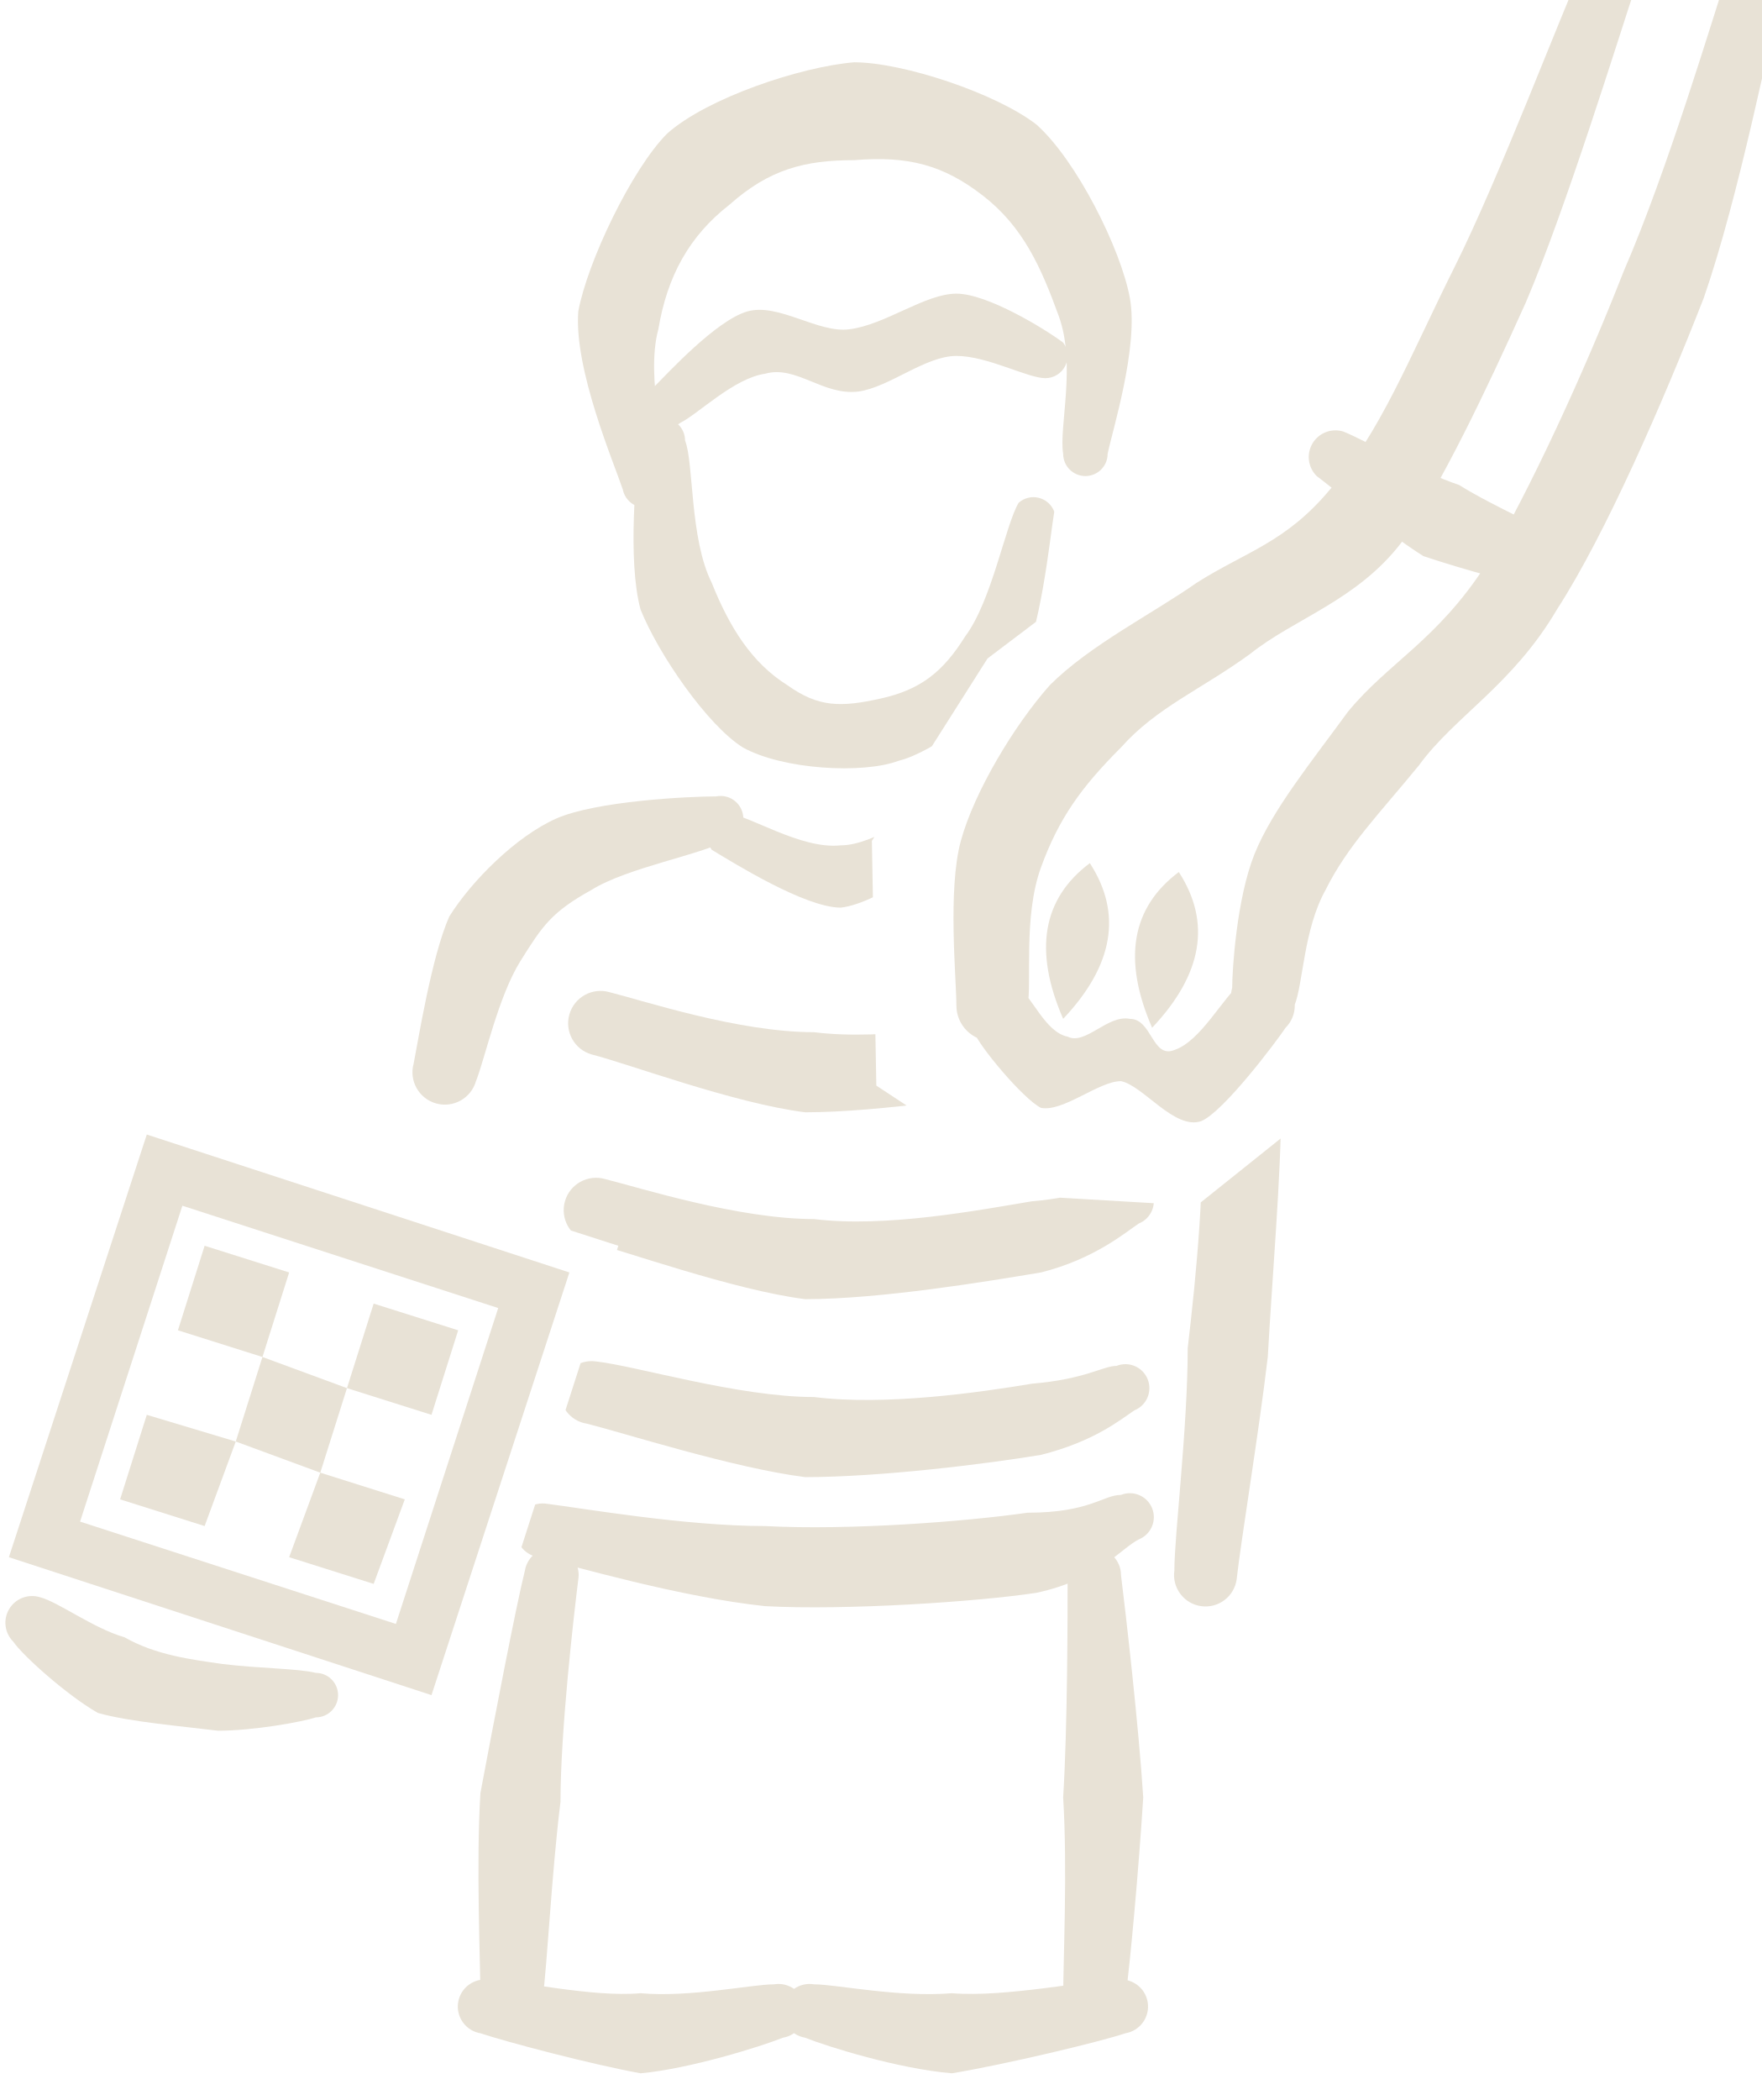
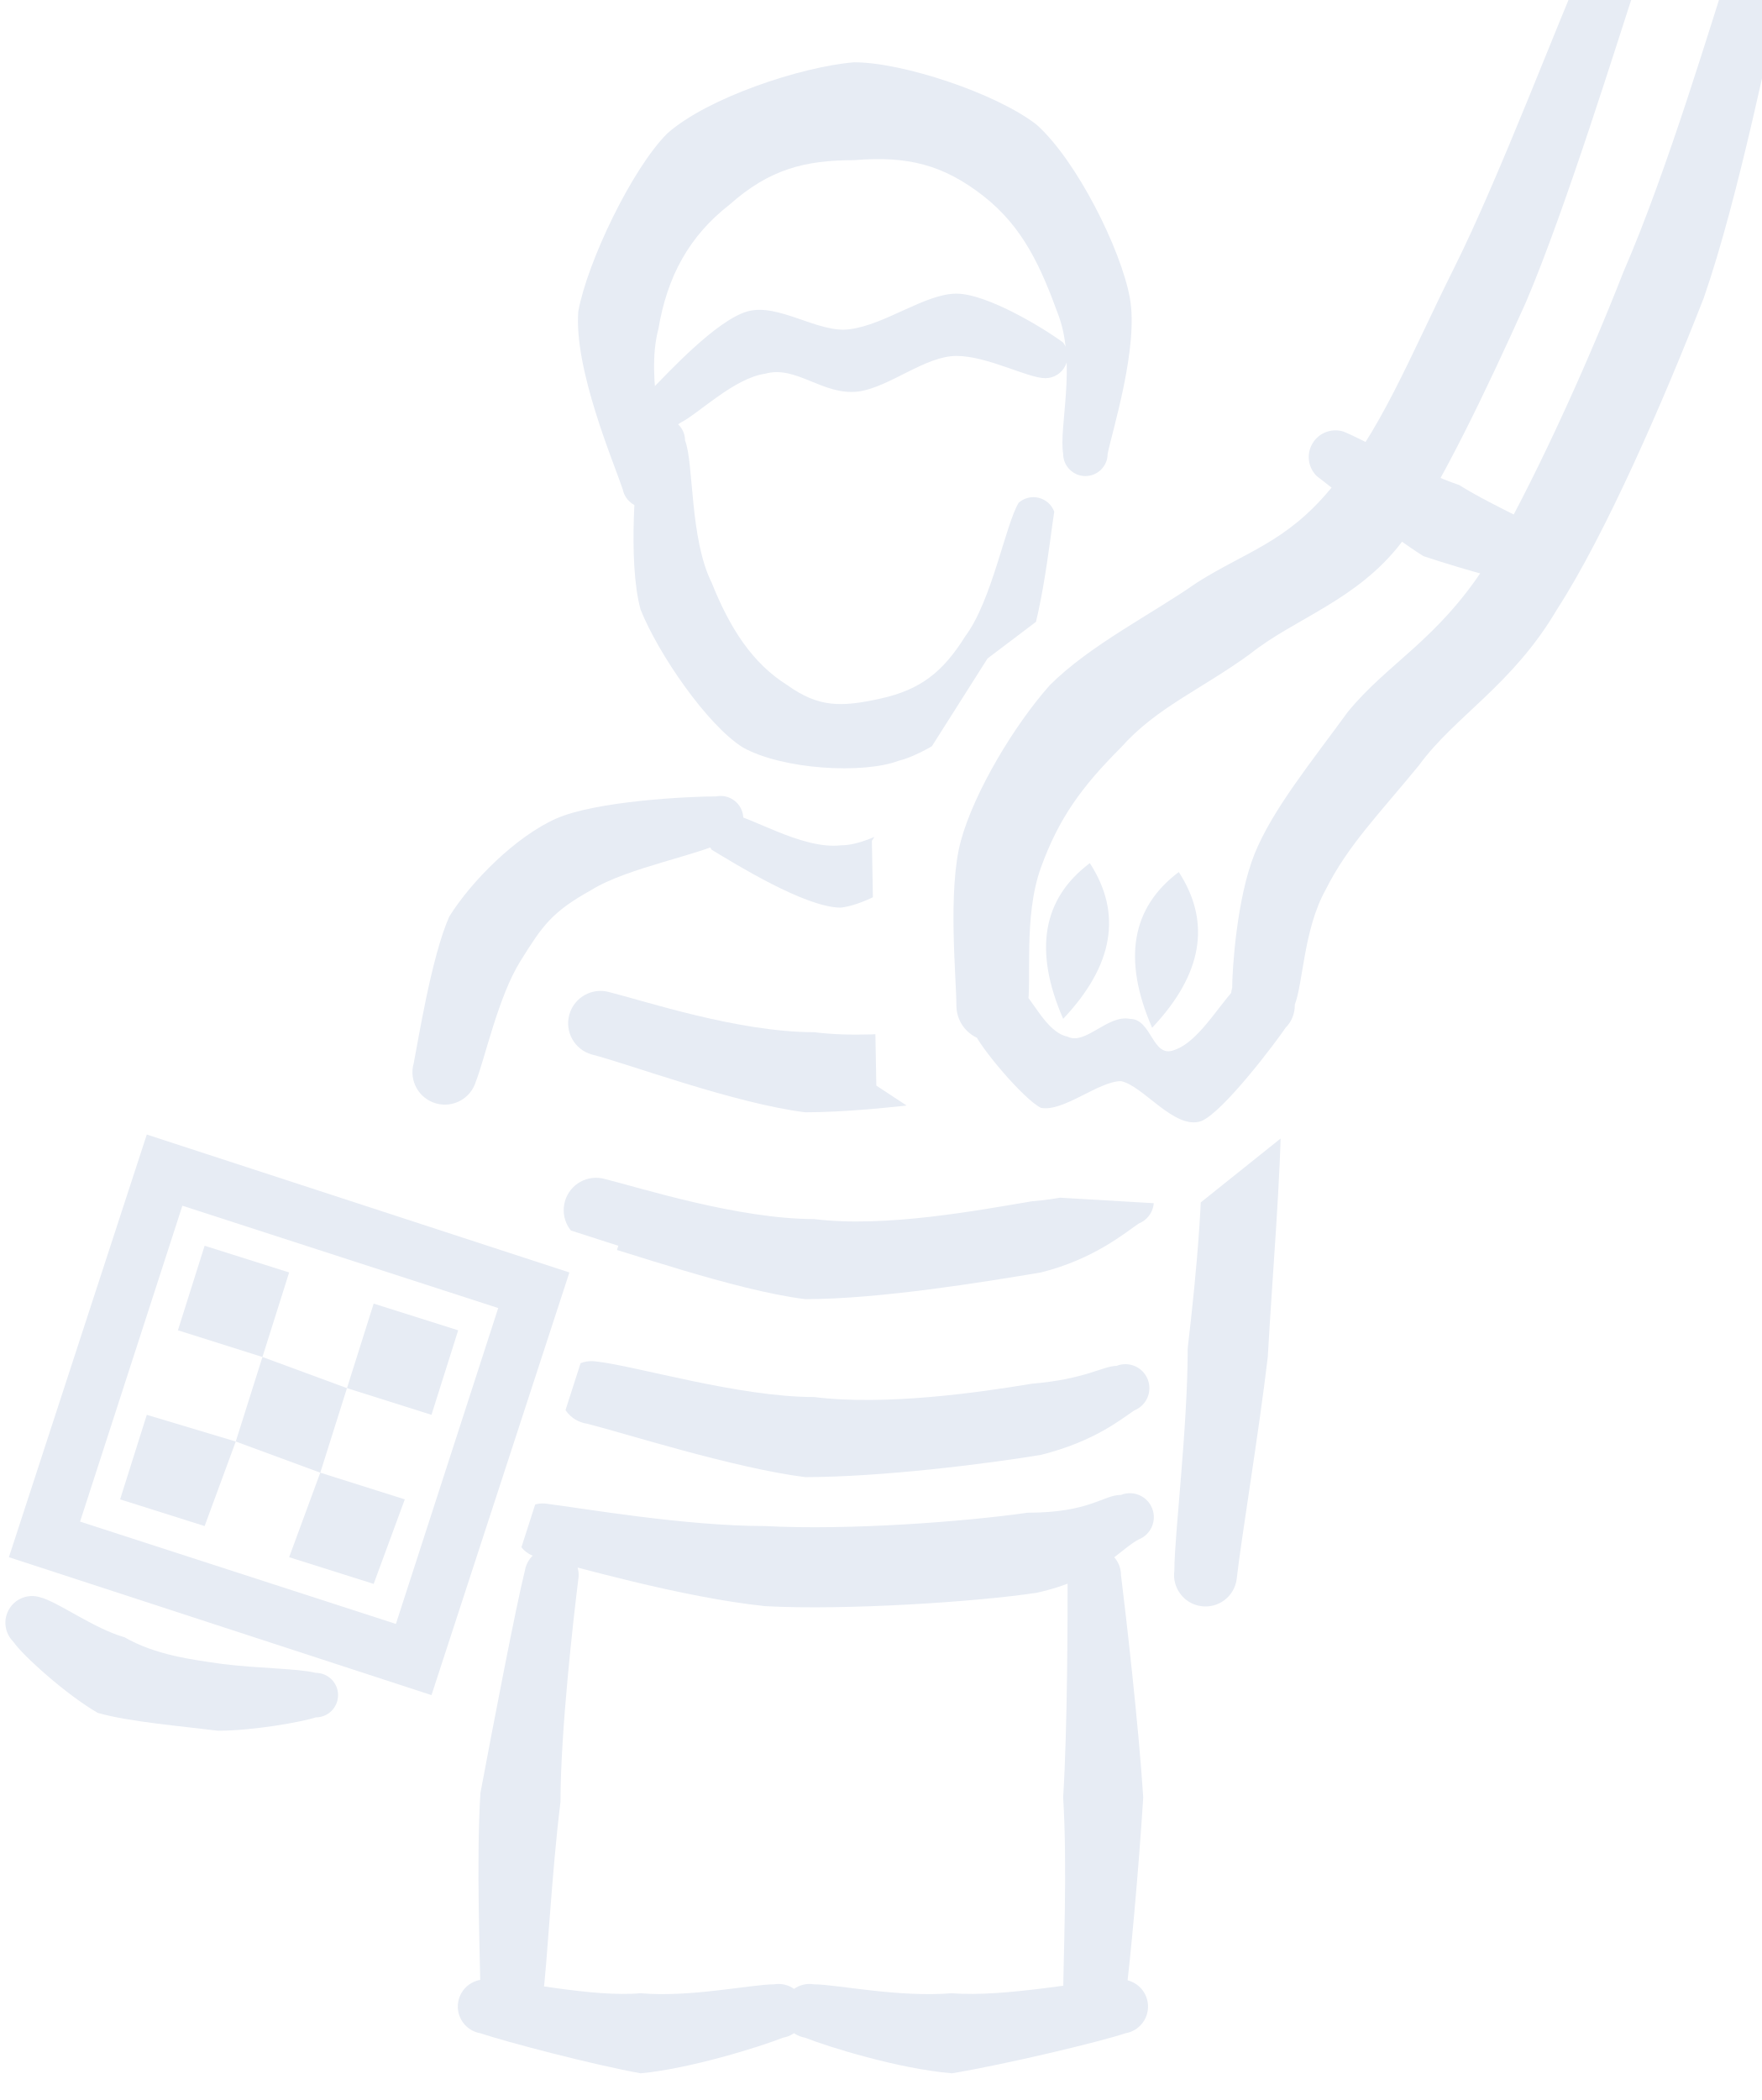
<svg xmlns="http://www.w3.org/2000/svg" viewBox="48 -4 396 472">
  <clipPath id="k">
    <path clip-rule="evenodd" d="M0 0H650V700H0ZM347 87L311 113L270 144L244 185L245 240L283 265L317 267L357 235L367 193L392 165L425 136ZM75 240l112 36-36 112-112-36z" />
  </clipPath>
-   <g fill="#E8E2D6">
+   <g fill="#E7ECF4">
    <path clip-path="url(#k)" d="M198 104c0-6-5-23-2-34 2-12 7-21 16-28 9-8 17-10 28-10 12-1 20 1 29 8 9 7 13 16 17 27 4 11 0 25 1 31a5 5 0 0 0 10 0c1-5 7-24 5-35-2-11-12-31-21-39-9-7-30-14-41-14-12 1-33 8-42 16-8 8-18 29-20 40-1 13 8 34 10 40a5 5 0 0 0 10-2zM201 91c4-2 12-10 19-11 7-2 13 5 21 4 7-1 15-8 22-8 7 0 16 5 20 5a5 5 0 0 0 4-8c-4-3-17-11-24-11-7 0-16 7-24 8-7 1-16-6-23-4-7 2-18 14-21 17a5 5 0 0 0 6 8zM192 95c-1 6-3 27 0 38 4 10 15 26 23 31 9 5 27 6 35 3 8-2 21-12 27-20 5-9 7-30 8-36a5 5 0 0 0-8-2c-3 5-6 22-12 30-5 8-10 12-19 14-9 2-14 2-21-3-8-5-13-13-17-23-5-10-4-27-6-32a5 5 0 0 0-10 0zM209 175c-6 0-27 1-36 5-9 4-19 14-24 22-4 9-7 28-8 33a7 7 0 0 0 14 4c2-5 5-19 10-27 5-8 7-11 16-16 8-5 25-8 30-11a5 5 0 0 0-2-10zM263 182c6 2 22 3 31 9 9 5 13 10 18 20 5 10 5 19 6 34 1 16-1 37-3 54 0 18-3 42-3 50a7 7 0 0 0 14 2c1-9 5-33 7-50 1-18 3-41 3-56 0-16-2-32-6-42-5-10-18-23-28-28-10-4-31-3-37-3a5 5 0 0 0-2 10zM208 187c5 3 21 13 29 13 9-1 24-13 28-16a5 5 0 0 0-4-8c-5 1-16 10-24 10-9 1-21-7-25-7a5 5 0 0 0-4 8zM169 346c8 2 32 9 51 11 18 1 48-1 61-3 14-3 19-10 23-12a5 5 0 0 0-4-10c-4 0-7 4-21 4-14 2-40 4-59 3-18 0-41-4-49-5a6 6 0 0 0-2 12zM166 349c-2 8-7 34-10 50-1 16 0 38 0 46a7 7 0 0 0 14 0c1-7 2-28 4-44 0-16 3-42 4-50a6 6 0 0 0-12-2zM288 350c0 9 0 34-1 50 1 16 0 37 0 45a7 7 0 0 0 14 0c1-7 3-29 4-45-1-16-4-42-5-50a6 6 0 0 0-12 0zM156 453c6 2 25 7 36 9 11-1 27-6 32-8a6 6 0 0 0-2-12c-5 0-19 3-30 2-11 1-28-3-34-3a6 6 0 0 0-2 12zM229 454c5 2 21 7 33 8 12-2 33-7 39-9a6 6 0 0 0-2-12c-6 0-25 4-37 3-12 1-26-2-31-2a6 6 0 0 0-2 12zM181 233c8 2 32 11 48 13 17 0 42-4 55-6 12-3 18-10 21-12a5 5 0 0 0-4-10c-4 1-8 5-21 6-12 2-33 6-49 4-17 0-38-7-46-9a7 7 0 0 0-4 14zM180 275c8 2 33 11 49 13 17 0 41-4 53-6 12-3 19-9 22-11a5 5 0 0 0-4-10c-4 1-8 4-20 5-12 2-33 6-49 4-17 0-39-7-47-9a7 7 0 0 0-4 14zM180 316c8 2 33 10 49 12 17 0 41-3 53-5 12-3 18-8 21-10a5 5 0 0 0-4-10c-3 0-7 3-19 4-12 2-33 5-49 3-17 0-40-7-49-8a7 7 0 0 0-2 14z" />
    <path fill-rule="evenodd" d="M81 251l95 31-31 95-95-31zM89 267l-23 71 71 23 23-71zM94 276l19 6-6 19-19-6zM132 289l19 6-6 19-19-6zM107 301l19 7-6 19-19-7zM81 314l20 6-7 19-19-6zM120 327l19 6-7 19-19-6z" />
    <path d="M51 365c2 3 12 12 19 16 7 2 19 3 27 4 8 0 19-2 22-3a5 5 0 0 0 0-10c-4-1-13-1-21-2-7-1-15-2-22-6-7-2-15-8-19-9a6 6 0 0 0-6 10zM404-12c-5 11-19 48-29 68-10 20-17 38-28 50-10 12-19 14-30 21-10 7-24 14-33 23-8 9-17 24-20 35-3 11-1 31-1 37a8 8 0 0 0 16 0c1-5-1-20 3-31 4-11 9-18 18-27 8-9 18-13 29-21 10-8 24-12 34-25 9-13 19-34 28-54 9-21 21-60 25-72a6 6 0 0 0-12-4zM437-12c-4 12-14 46-24 69-9 23-21 49-31 66-11 17-22 22-31 33-8 11-17 22-21 32-4 10-5 26-5 30a7 7 0 0 0 14 4c2-5 2-17 7-26 5-10 12-17 21-28 8-11 21-18 31-35 11-17 24-47 33-70 8-23 15-59 18-71a6 6 0 0 0-12-4zM267 228c1 3 11 15 15 17 5 1 13-6 18-6 5 1 12 11 18 9 5-2 17-18 19-21a7 7 0 0 0-10-10c-4 3-9 13-15 15-5 2-5-7-10-7-5-1-10 6-14 4-5-1-8-9-11-11a7 7 0 0 0-10 10zM344 103c4 3 16 13 24 18 9 3 23 7 28 7a6 6 0 0 0 4-10c-4-3-16-8-24-13-9-3-21-10-26-12a6 6 0 0 0-6 10zM293 190q-16 12-6 35 17-18 6-35zM313 192q-16 12-6 35 17-18 6-35z" />
  </g>
</svg>
